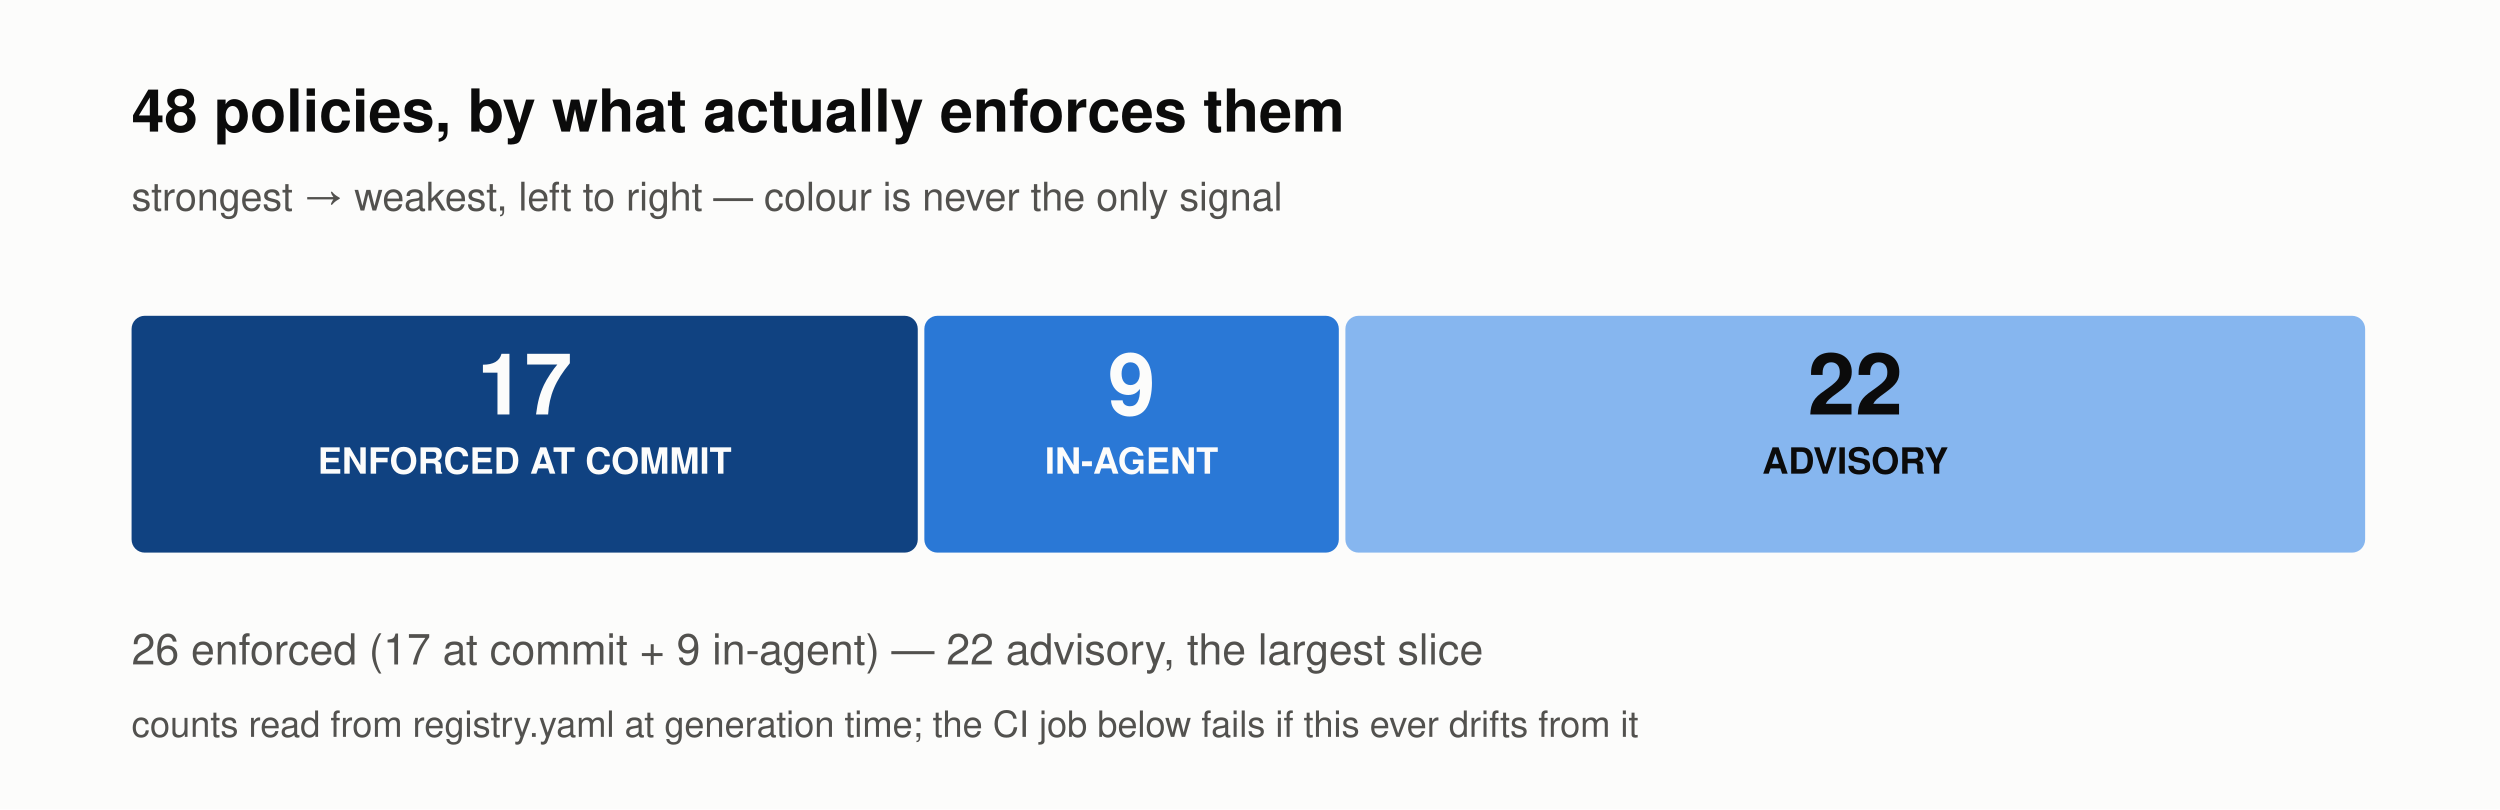
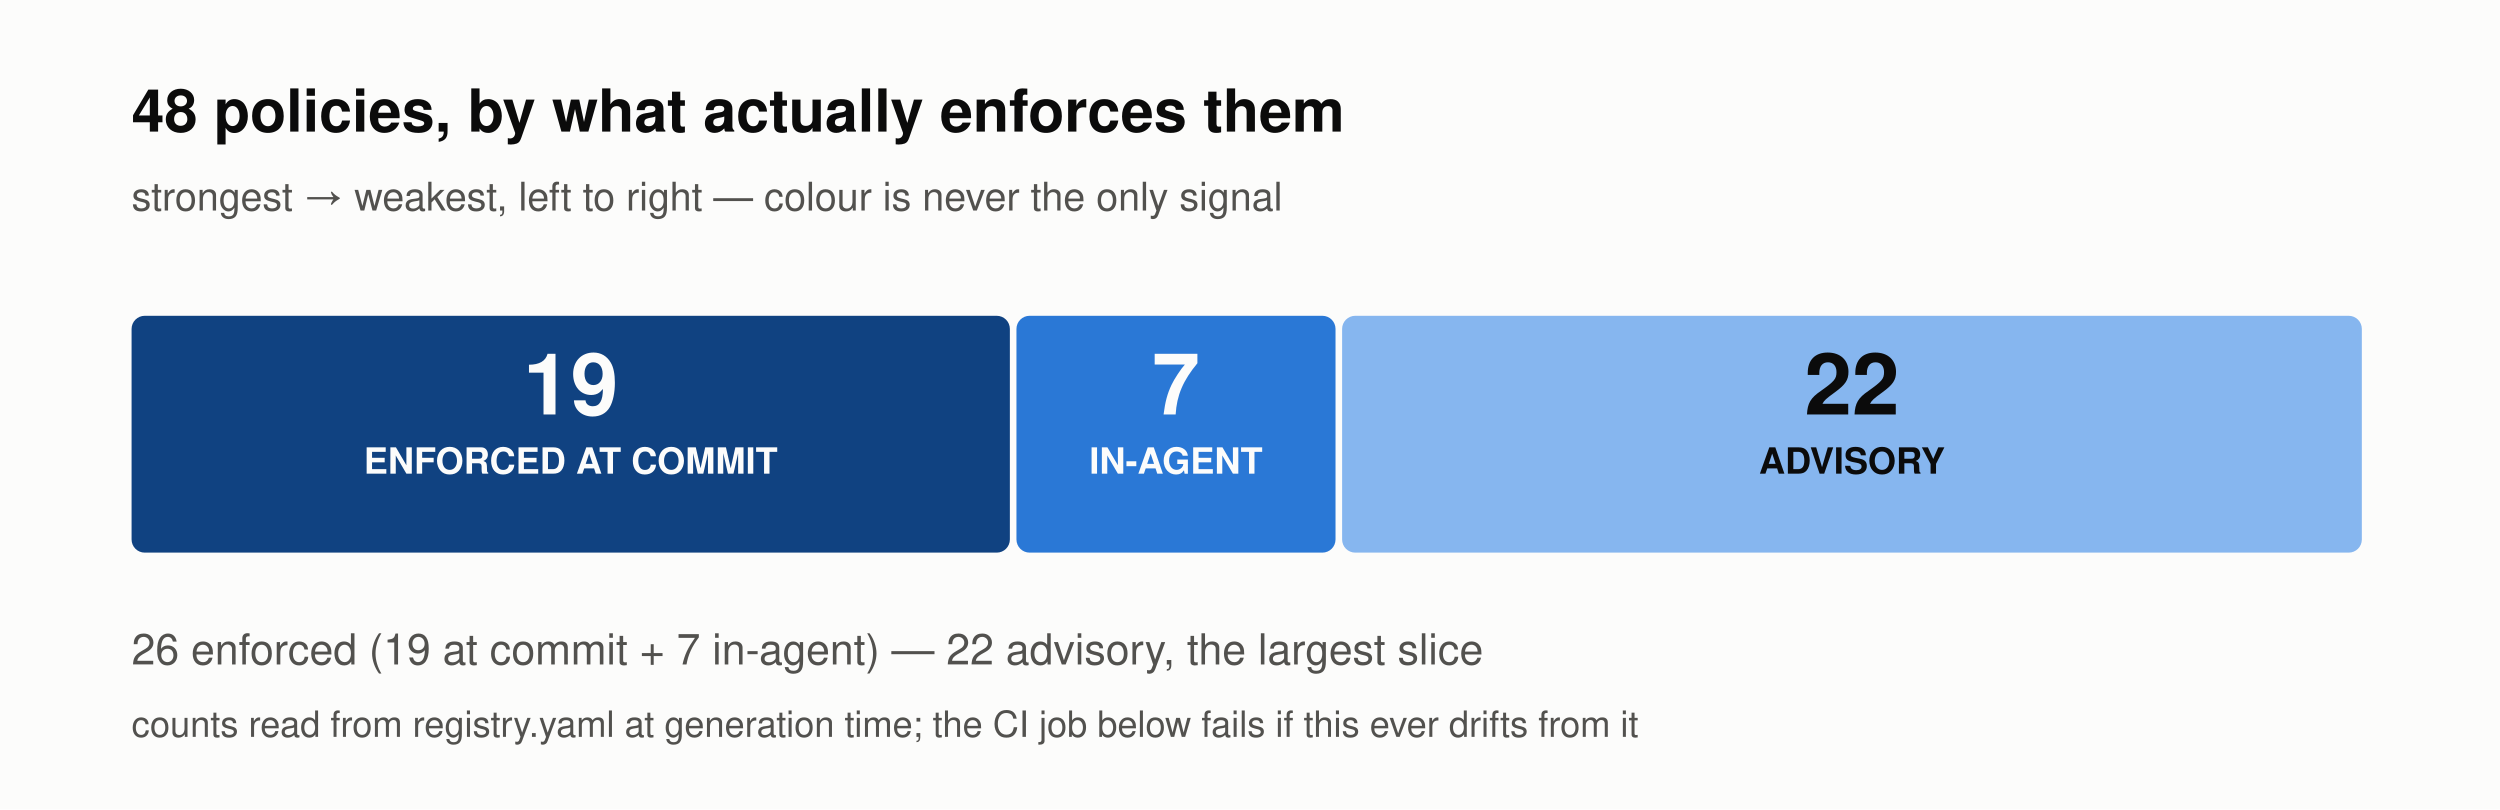
<svg xmlns="http://www.w3.org/2000/svg" width="760" height="246" viewBox="0 0 760 246" role="img" aria-labelledby="t d">
  <rect width="760" height="246" fill="#fcfcfb" />
  <text x="40" y="40" font-family="-apple-system, BlinkMacSystemFont, 'Segoe UI', Helvetica, Arial, sans-serif" font-size="18" font-weight="600" fill="#0b0b0b" text-anchor="start">48 policies, by what actually enforces them</text>
  <text x="40" y="64" font-family="-apple-system, BlinkMacSystemFont, 'Segoe UI', Helvetica, Arial, sans-serif" font-size="12" font-weight="400" fill="#52514e" text-anchor="start">strongest → weakest, left to right — colour is never the only signal</text>
-   <rect x="40" y="96" width="239" height="72" rx="4" fill="#104281" />
-   <text x="159.5" y="126" font-family="-apple-system, BlinkMacSystemFont, 'Segoe UI', Helvetica, Arial, sans-serif" font-size="26" font-weight="700" fill="#fcfcfb" text-anchor="middle">17</text>
-   <text x="159.5" y="144" font-family="-apple-system, BlinkMacSystemFont, 'Segoe UI', Helvetica, Arial, sans-serif" font-size="11" font-weight="600" fill="#fcfcfb" text-anchor="middle">ENFORCED AT COMMIT</text>
-   <rect x="281" y="96" width="126" height="72" rx="4" fill="#2a78d6" />
-   <text x="344" y="126" font-family="-apple-system, BlinkMacSystemFont, 'Segoe UI', Helvetica, Arial, sans-serif" font-size="26" font-weight="700" fill="#fcfcfb" text-anchor="middle">9</text>
-   <text x="344" y="144" font-family="-apple-system, BlinkMacSystemFont, 'Segoe UI', Helvetica, Arial, sans-serif" font-size="11" font-weight="600" fill="#fcfcfb" text-anchor="middle">IN-AGENT</text>
-   <rect x="409" y="96" width="310" height="72" rx="4" fill="#86b6ef" />
-   <text x="564" y="126" font-family="-apple-system, BlinkMacSystemFont, 'Segoe UI', Helvetica, Arial, sans-serif" font-size="26" font-weight="700" fill="#0b0b0b" text-anchor="middle">22</text>
-   <text x="564" y="144" font-family="-apple-system, BlinkMacSystemFont, 'Segoe UI', Helvetica, Arial, sans-serif" font-size="11" font-weight="600" fill="#0b0b0b" text-anchor="middle">ADVISORY</text>
-   <text x="40" y="202" font-family="-apple-system, BlinkMacSystemFont, 'Segoe UI', Helvetica, Arial, sans-serif" font-size="13" font-weight="400" fill="#52514e" text-anchor="start">26 enforced (17 at commit + 9 in-agent) — 22 advisory, the largest slice</text>
+   <rect x="40" y="96" width="267" height="72" rx="4" fill="#104281" />
+   <text x="173.5" y="126" font-family="-apple-system, BlinkMacSystemFont, 'Segoe UI', Helvetica, Arial, sans-serif" font-size="26" font-weight="700" fill="#fcfcfb" text-anchor="middle">19</text>
+   <text x="173.5" y="144" font-family="-apple-system, BlinkMacSystemFont, 'Segoe UI', Helvetica, Arial, sans-serif" font-size="11" font-weight="600" fill="#fcfcfb" text-anchor="middle">ENFORCED AT COMMIT</text>
+   <rect x="309" y="96" width="97" height="72" rx="4" fill="#2a78d6" />
+   <text x="357.5" y="126" font-family="-apple-system, BlinkMacSystemFont, 'Segoe UI', Helvetica, Arial, sans-serif" font-size="26" font-weight="700" fill="#fcfcfb" text-anchor="middle">7</text>
+   <text x="357.5" y="144" font-family="-apple-system, BlinkMacSystemFont, 'Segoe UI', Helvetica, Arial, sans-serif" font-size="11" font-weight="600" fill="#fcfcfb" text-anchor="middle">IN-AGENT</text>
+   <rect x="408" y="96" width="310" height="72" rx="4" fill="#86b6ef" />
+   <text x="563" y="126" font-family="-apple-system, BlinkMacSystemFont, 'Segoe UI', Helvetica, Arial, sans-serif" font-size="26" font-weight="700" fill="#0b0b0b" text-anchor="middle">22</text>
+   <text x="563" y="144" font-family="-apple-system, BlinkMacSystemFont, 'Segoe UI', Helvetica, Arial, sans-serif" font-size="11" font-weight="600" fill="#0b0b0b" text-anchor="middle">ADVISORY</text>
+   <text x="40" y="202" font-family="-apple-system, BlinkMacSystemFont, 'Segoe UI', Helvetica, Arial, sans-serif" font-size="13" font-weight="400" fill="#52514e" text-anchor="start">26 enforced (19 at commit + 7 in-agent) — 22 advisory, the largest slice</text>
  <text x="40" y="224" font-family="-apple-system, BlinkMacSystemFont, 'Segoe UI', Helvetica, Arial, sans-serif" font-size="11" font-weight="400" fill="#52514e" text-anchor="start">counts read from registry.yaml at generation time; the CI job below fails if this ever drifts from it</text>
</svg>
